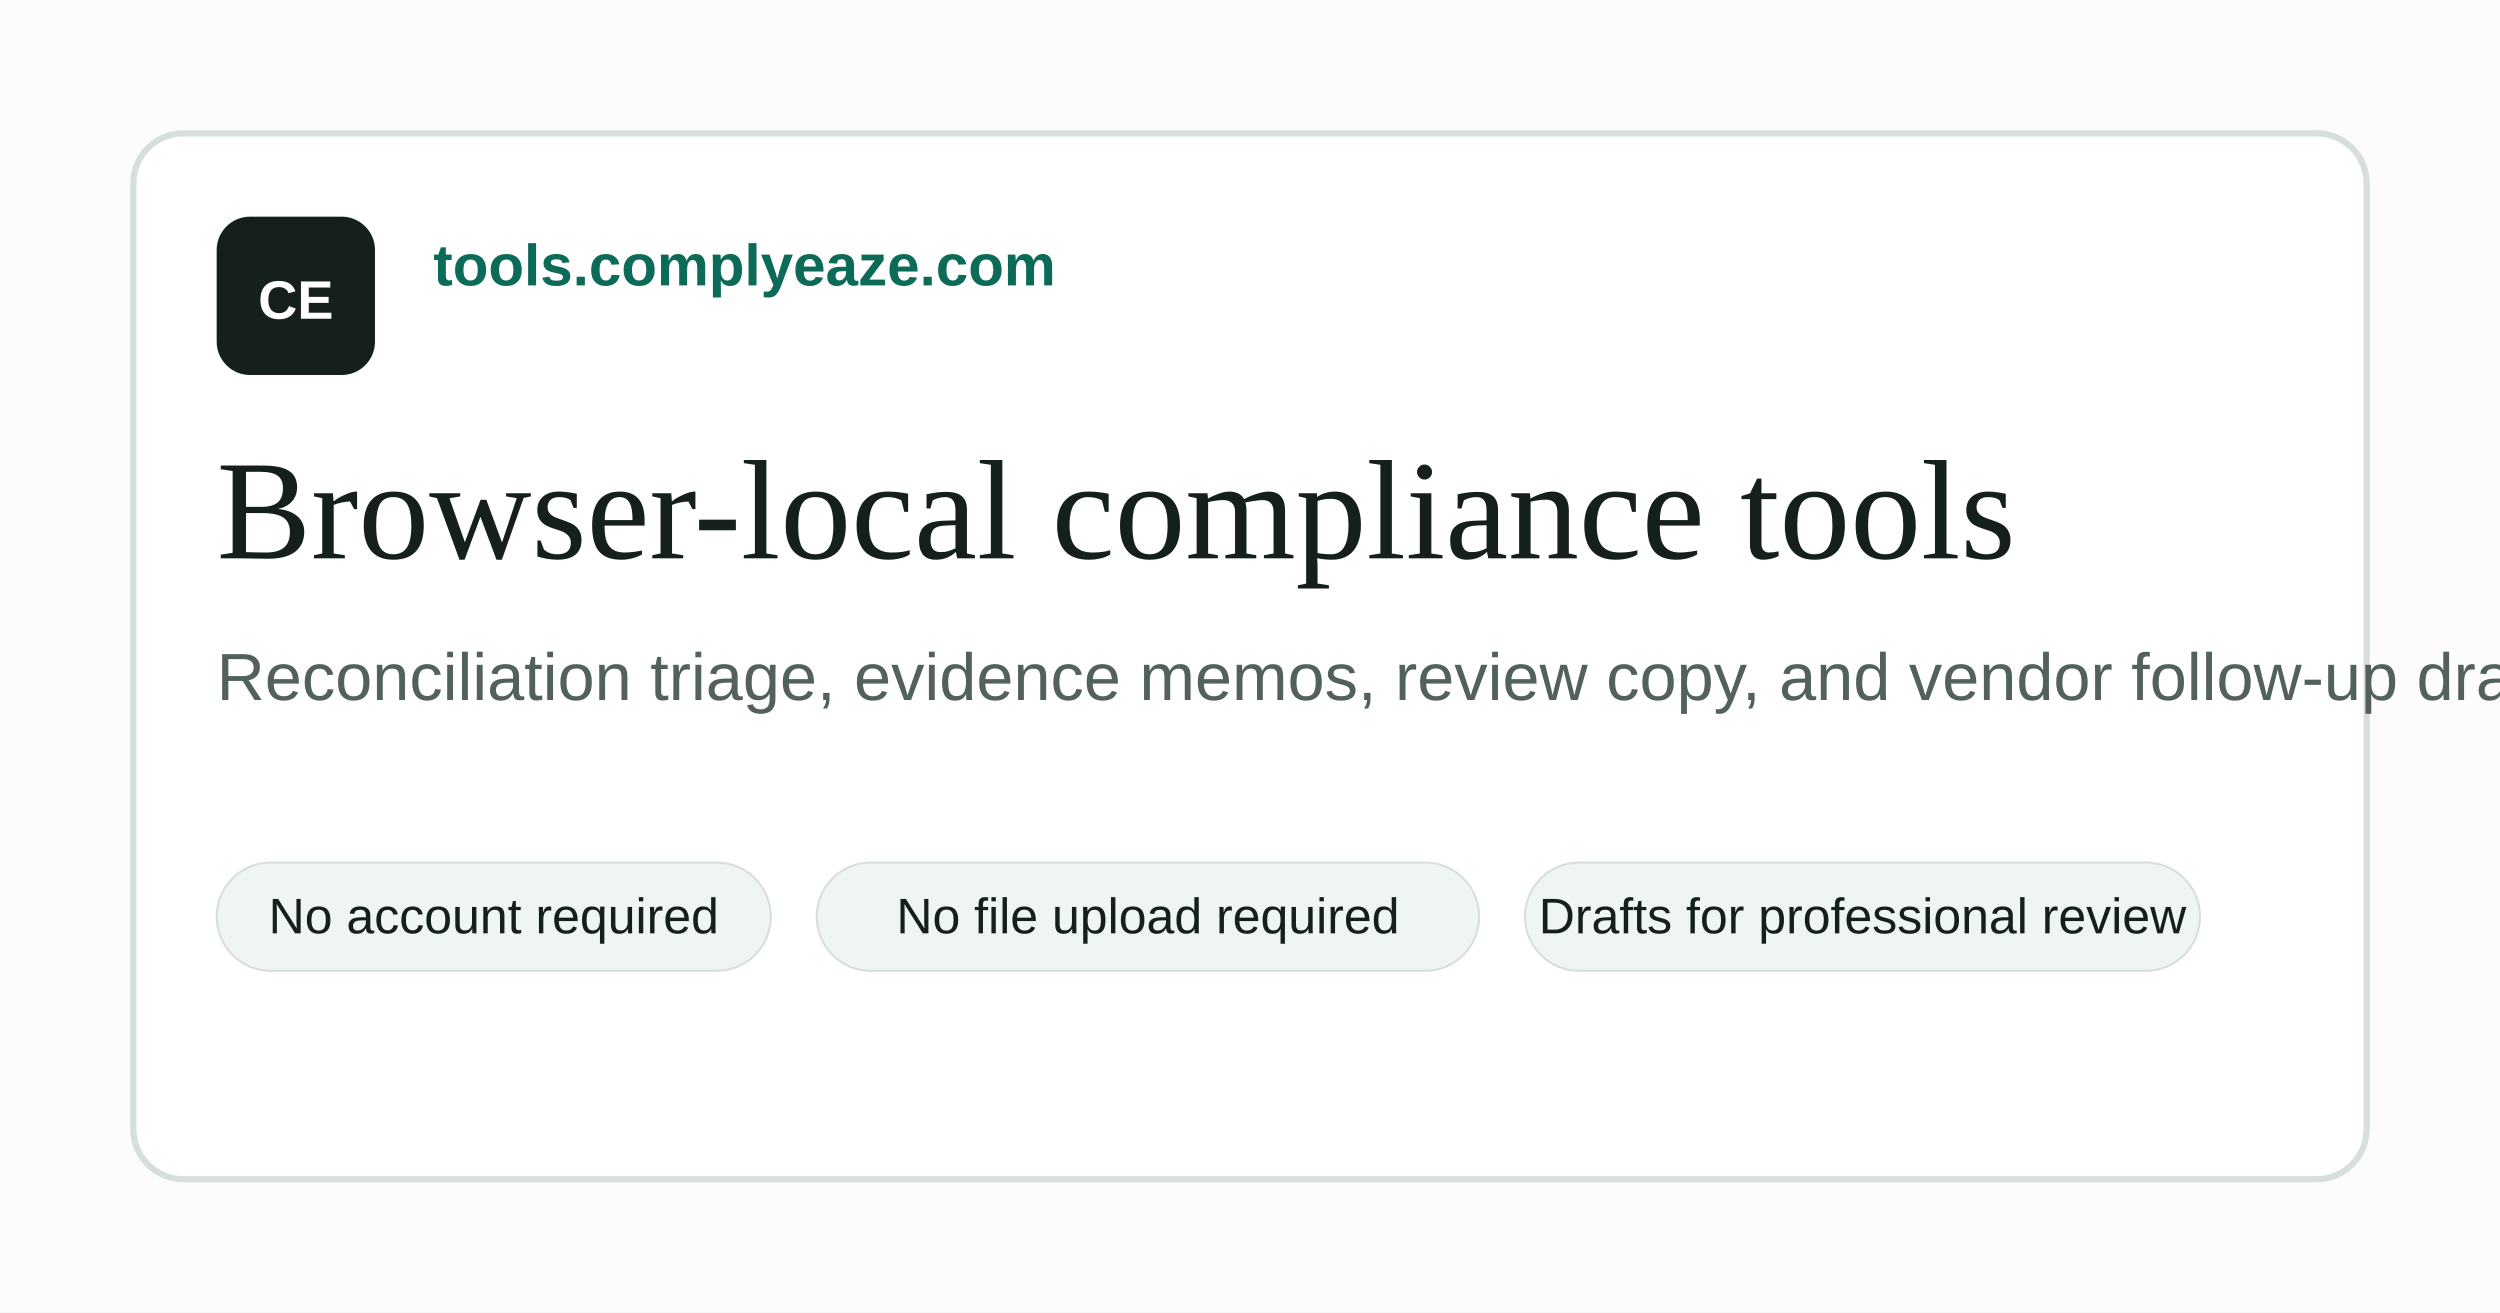
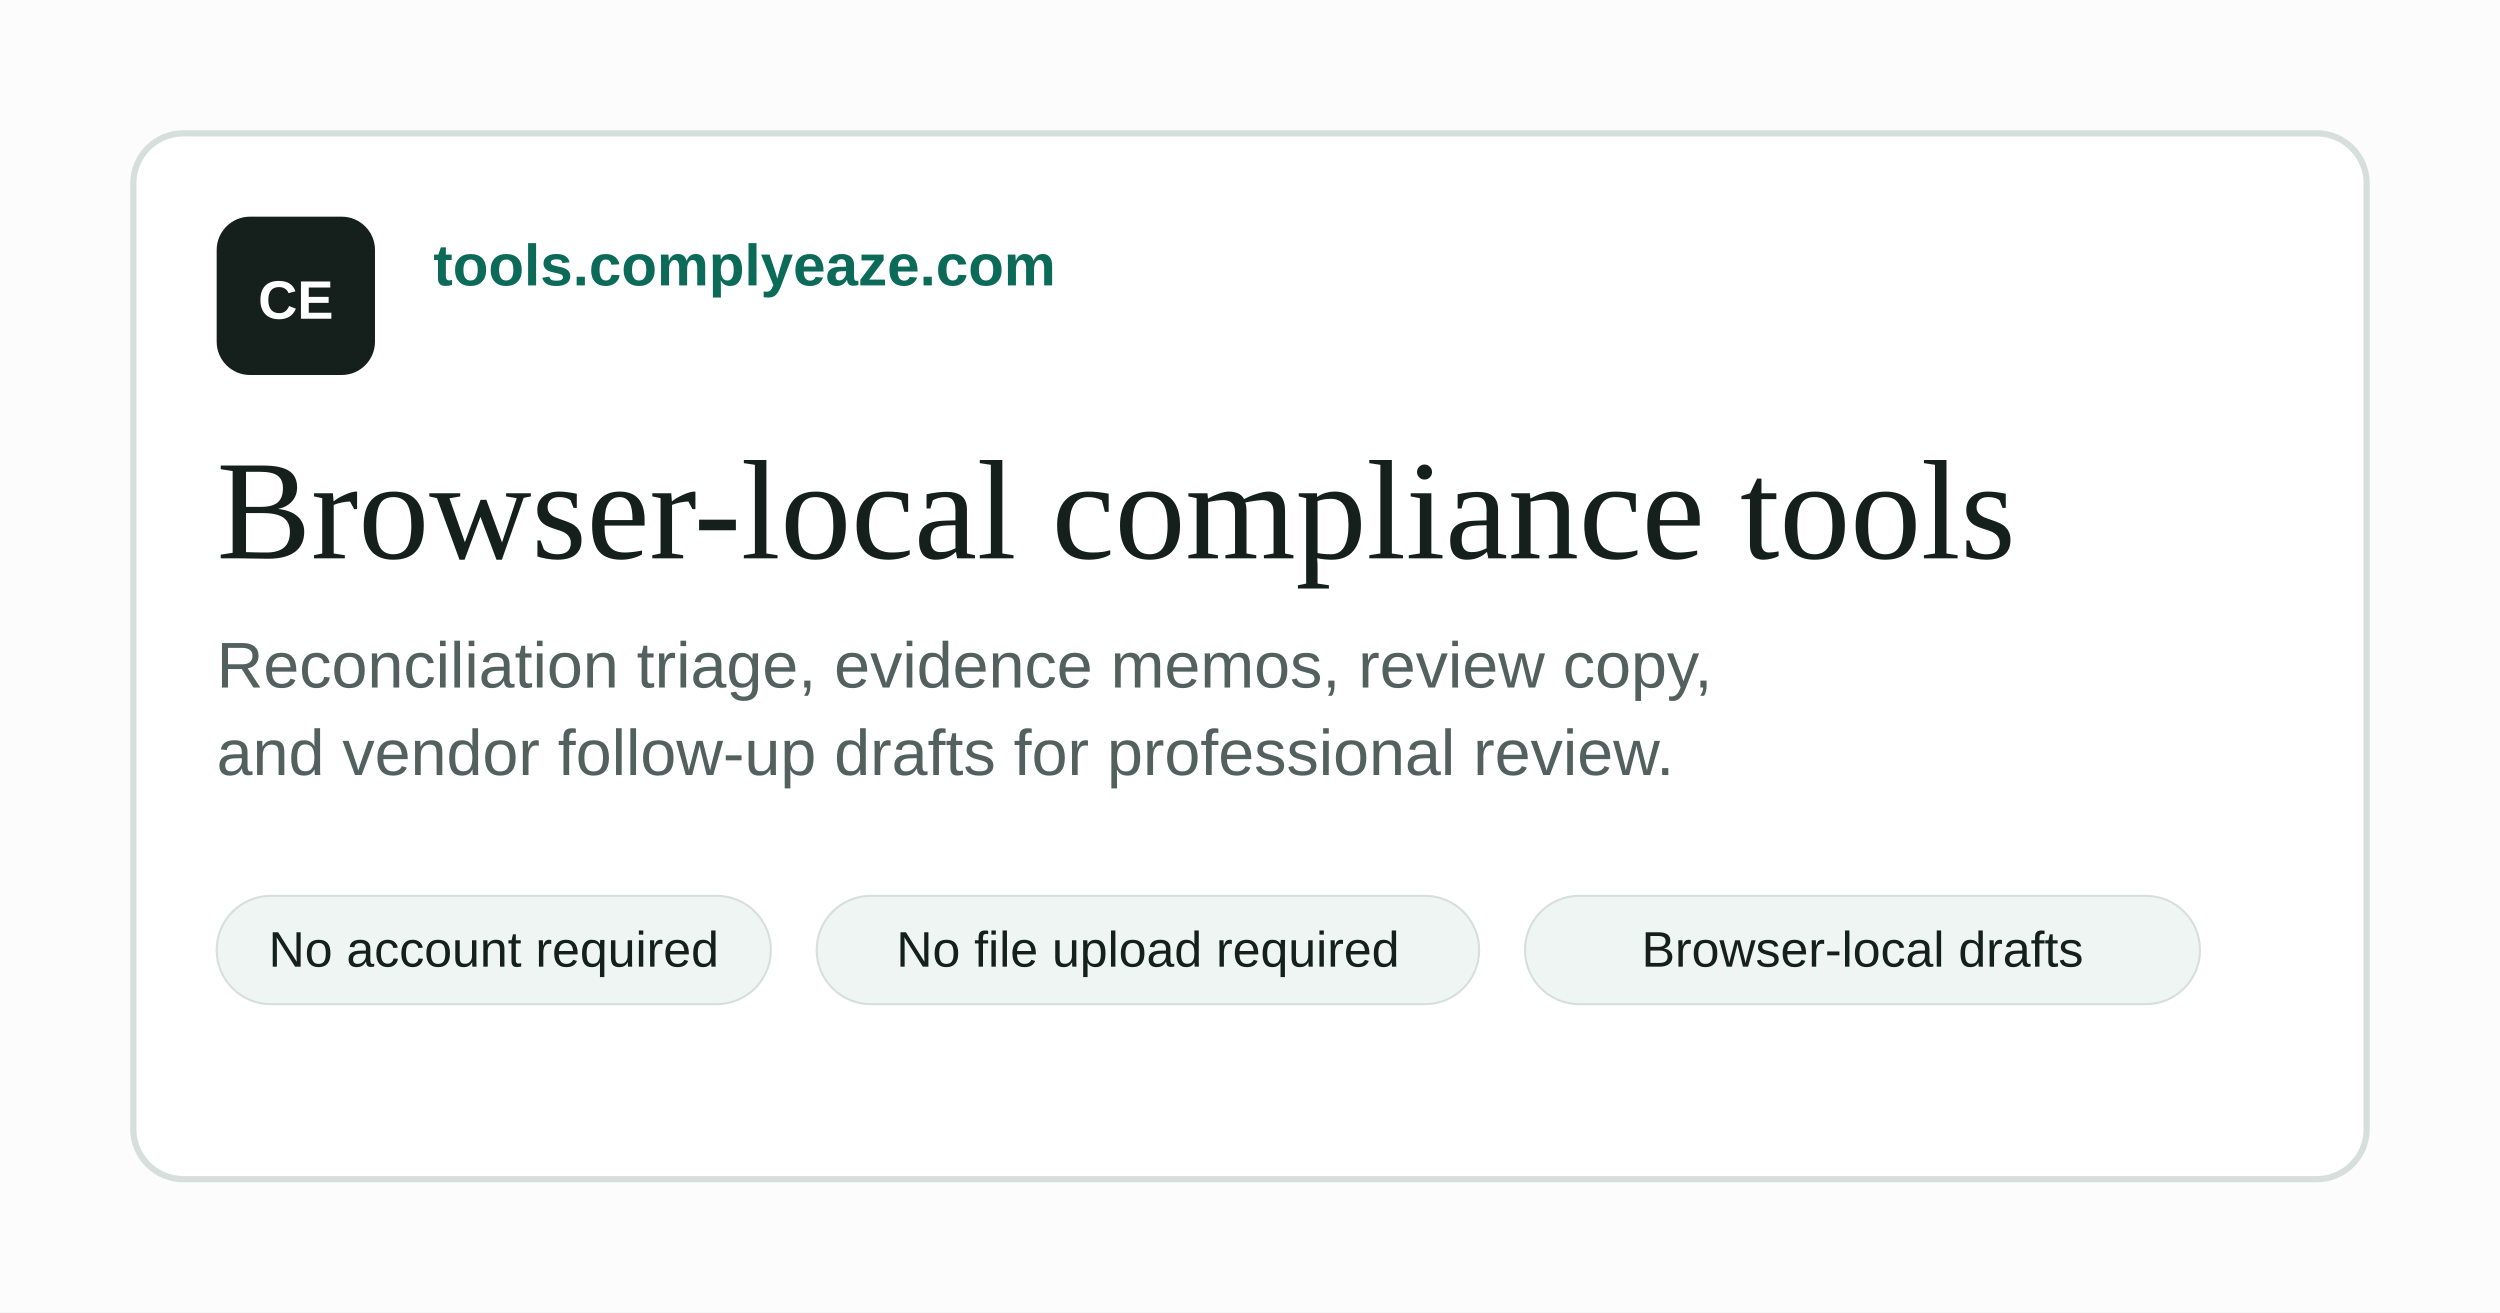
<svg xmlns="http://www.w3.org/2000/svg" viewBox="0 0 1200 630" role="img" aria-label="ComplyEaze Tools social preview">
  <rect width="1200" height="630" fill="#fbfcfb" />
  <rect x="64" y="64" width="1072" height="502" rx="24" fill="#ffffff" stroke="#d7dfdc" stroke-width="3" />
  <rect x="104" y="104" width="76" height="76" rx="16" fill="#15201d" />
  <text x="142" y="153" text-anchor="middle" font-family="Arial, sans-serif" font-size="26" font-weight="700" fill="#ffffff">CE</text>
  <text x="208" y="137" font-family="Arial, sans-serif" font-size="28" font-weight="700" fill="#0c6b58">tools.complyeaze.com</text>
  <text x="104" y="268" font-family="Georgia, 'Times New Roman', serif" font-size="68" fill="#15201d">Browser-local compliance tools</text>
-   <text x="104" y="336" font-family="Arial, sans-serif" font-size="32" fill="#52615d">Reconciliation triage, evidence memos, review copy, and vendor follow-up drafts.</text>
+   <text x="104" y="330" font-family="Arial, sans-serif" font-size="31" fill="#52615d">Reconciliation triage, evidence memos, review copy,</text>
+   <text x="104" y="372" font-family="Arial, sans-serif" font-size="31" fill="#52615d">and vendor follow-up drafts for professional review.</text>
  <g font-family="Arial, sans-serif" font-size="24" fill="#15201d">
-     <rect x="104" y="414" width="266" height="52" rx="26" fill="#eef5f2" stroke="#d7dfdc" />
-     <text x="237" y="448" text-anchor="middle">No account required</text>
-     <rect x="392" y="414" width="318" height="52" rx="26" fill="#eef5f2" stroke="#d7dfdc" />
-     <text x="551" y="448" text-anchor="middle">No file upload required</text>
-     <rect x="732" y="414" width="324" height="52" rx="26" fill="#eef5f2" stroke="#d7dfdc" />
-     <text x="894" y="448" text-anchor="middle">Drafts for professional review</text>
+     <rect x="104" y="430" width="266" height="52" rx="26" fill="#eef5f2" stroke="#d7dfdc" />
+     <text x="237" y="464" text-anchor="middle">No account required</text>
+     <rect x="392" y="430" width="318" height="52" rx="26" fill="#eef5f2" stroke="#d7dfdc" />
+     <text x="551" y="464" text-anchor="middle">No file upload required</text>
+     <rect x="732" y="430" width="324" height="52" rx="26" fill="#eef5f2" stroke="#d7dfdc" />
+     <text x="894" y="464" text-anchor="middle">Browser-local drafts</text>
  </g>
</svg>
